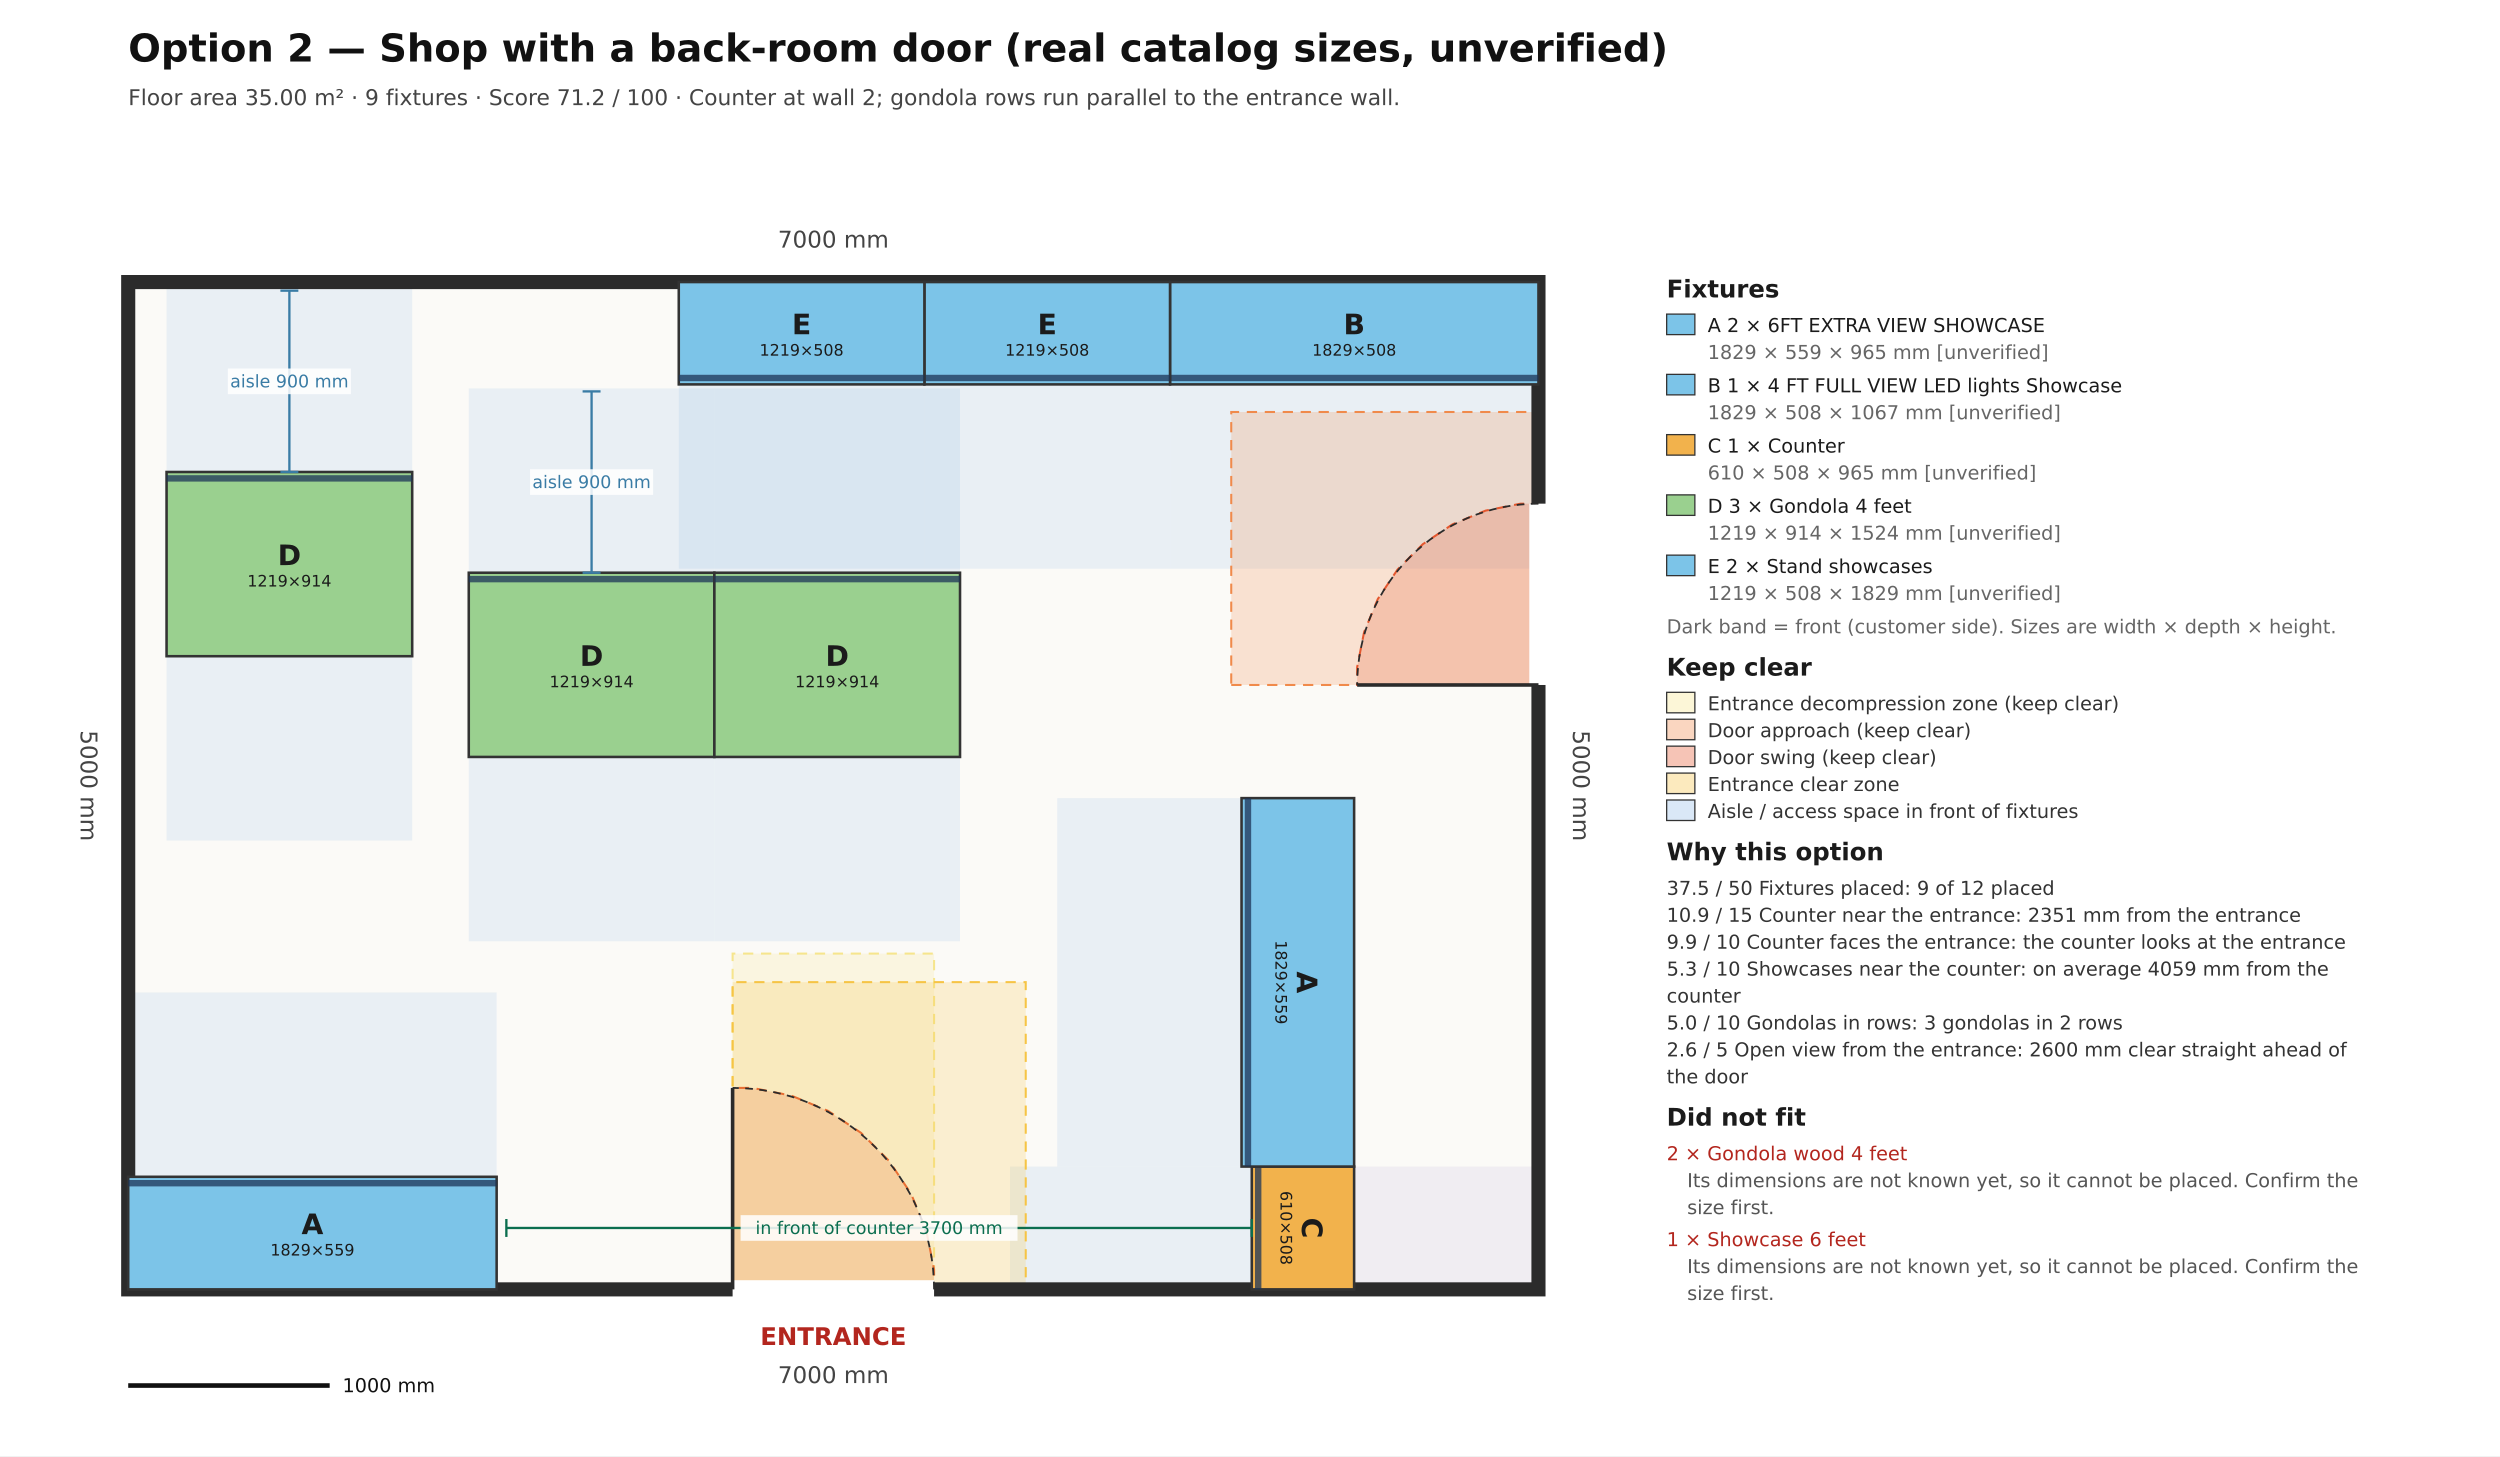
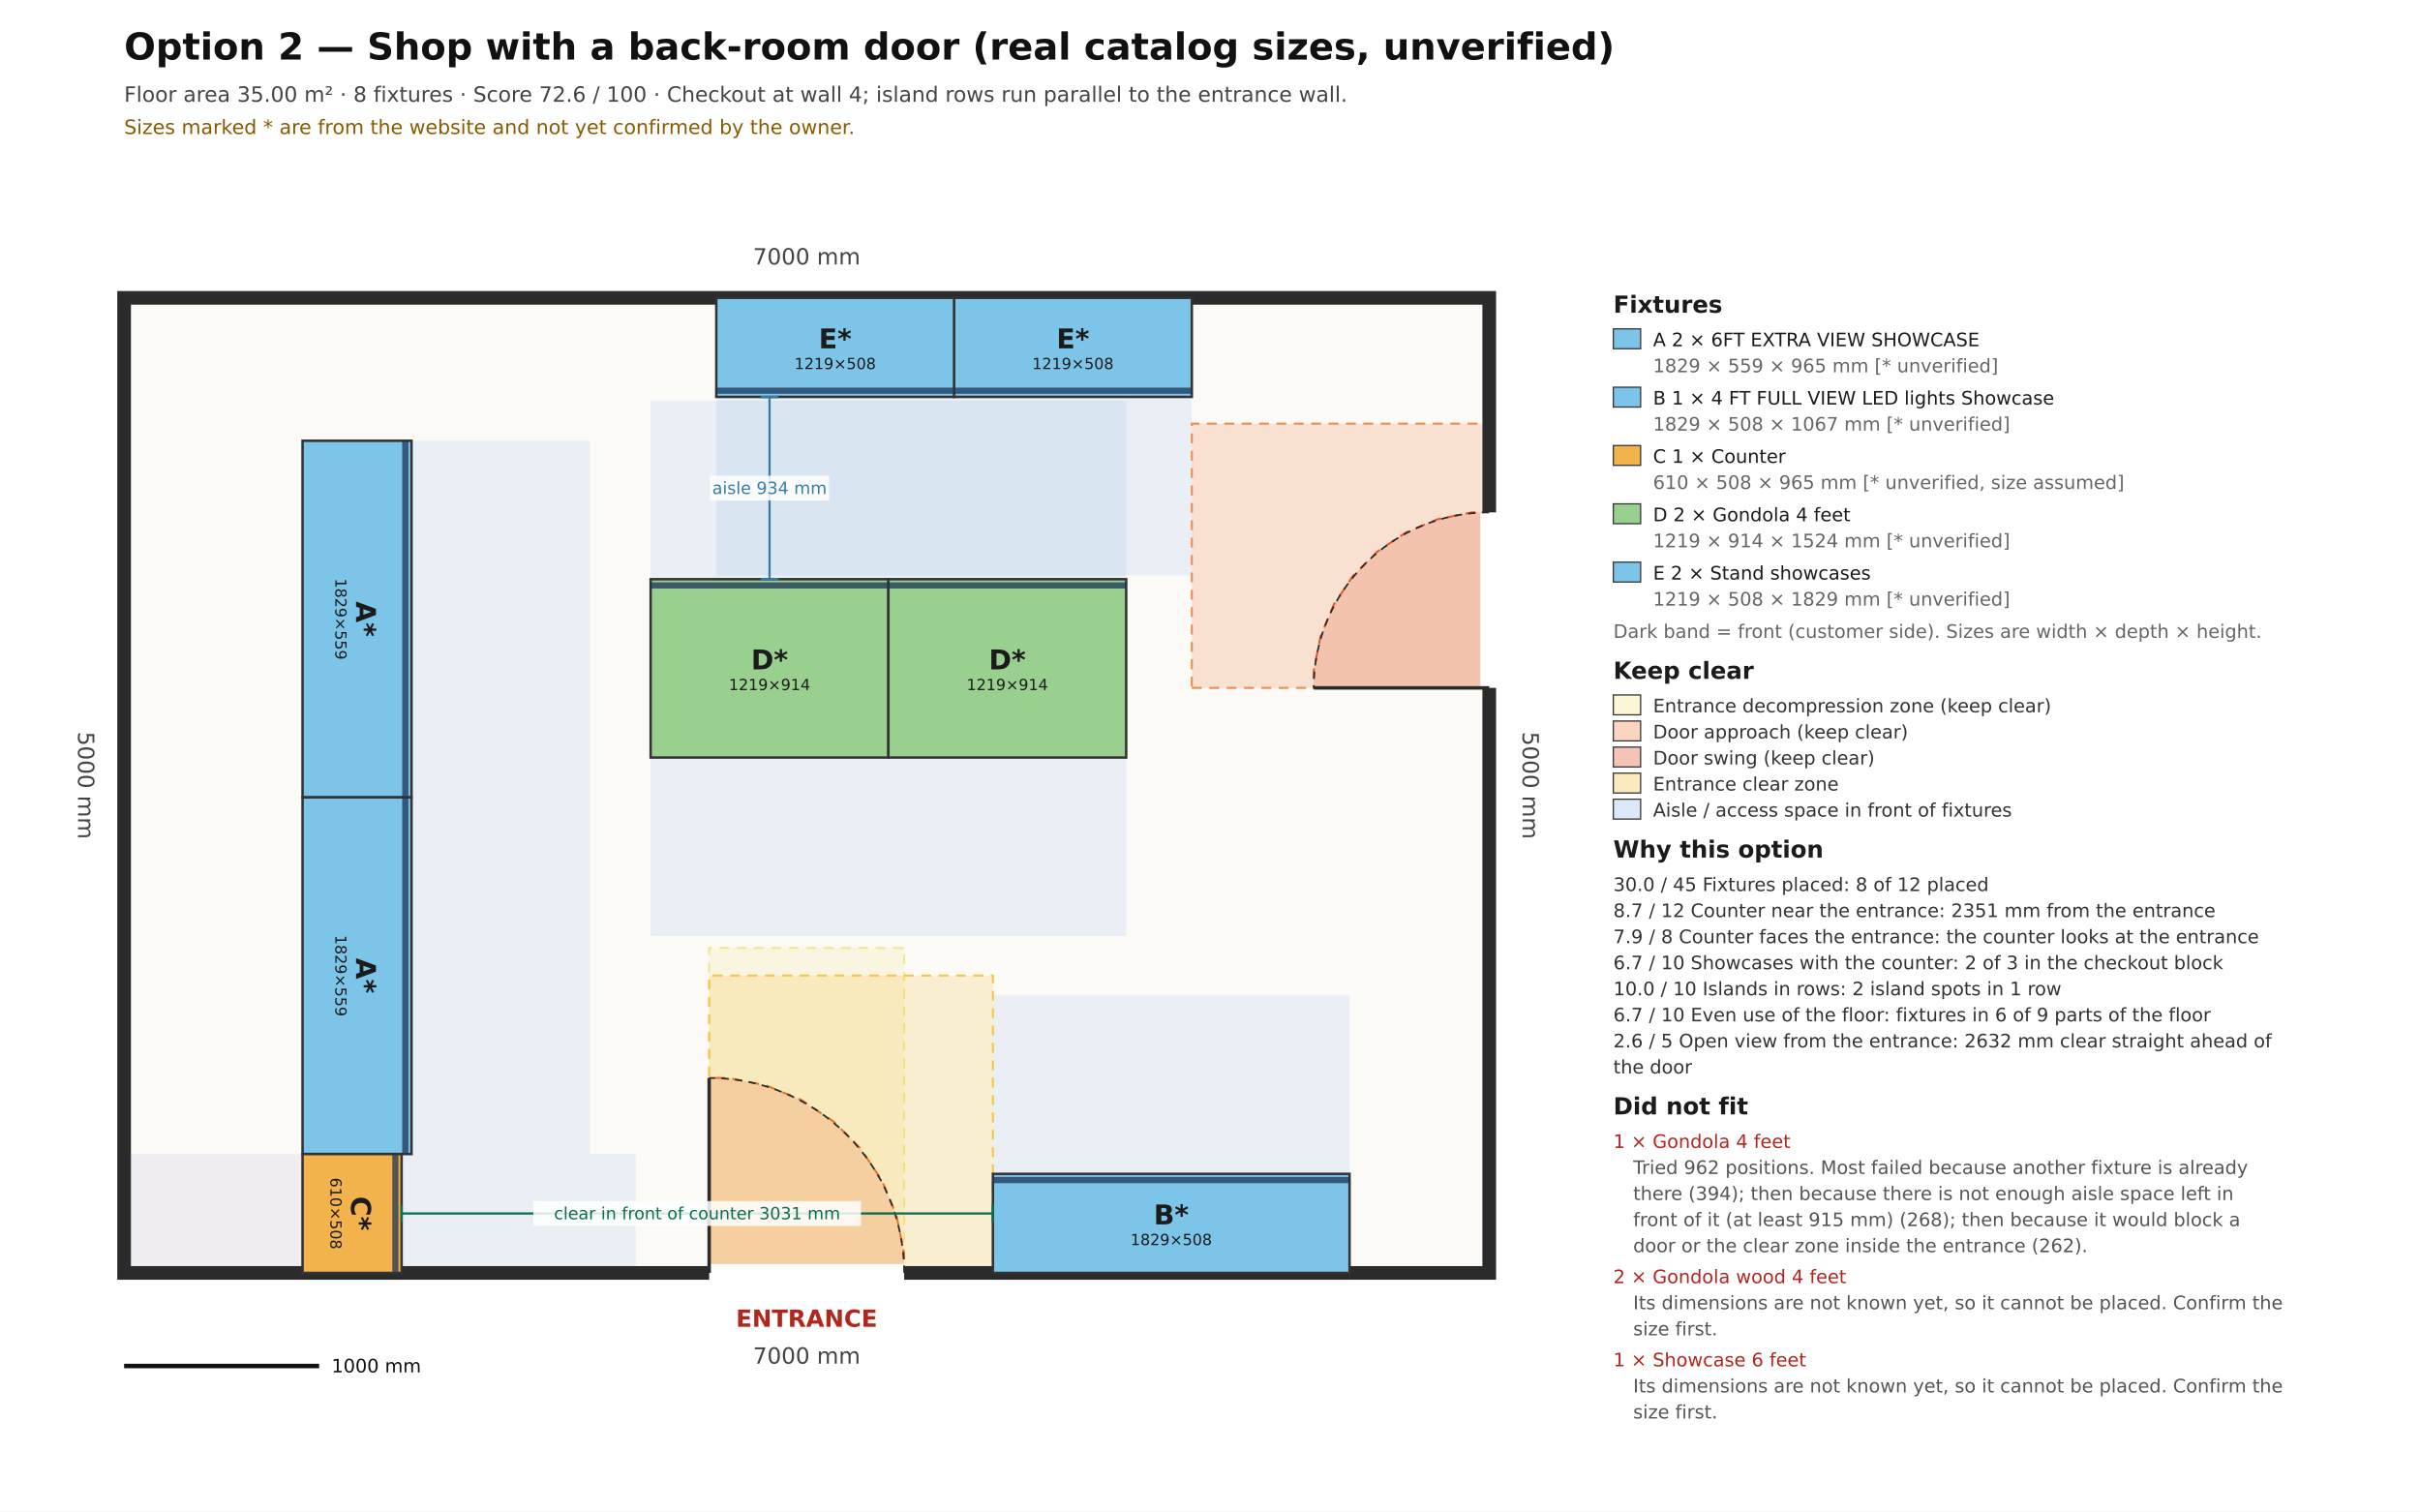
- <svg xmlns="http://www.w3.org/2000/svg" viewBox="0 0 12409.1 7227.3" width="12409.1mm" height="7227.3mm" font-family="DejaVu Sans, Arial, sans-serif">
-   <rect x="0" y="0" width="12409.1" height="7227.3" fill="#ffffff" />
+ <svg xmlns="http://www.w3.org/2000/svg" viewBox="0 0 12409.1 7750.9" width="12409.1mm" height="7750.9mm" font-family="DejaVu Sans, Arial, sans-serif">
+   <rect x="0" y="0" width="12409.1" height="7750.9" fill="#ffffff" />
  <text x="636.4" y="305.5" font-size="190.9" font-weight="bold" fill="#111111">Option 2 — Shop with a back-room door (real catalog sizes, unverified)</text>
-   <text x="636.4" y="521.8" font-size="108.2" fill="#444444">Floor area 35.00 m²  ·  9 fixtures  ·  Score 71.2 / 100  ·  Counter at wall 2; gondola rows run parallel to the entrance wall.</text>
-   <polygon data-role="room-outline" data-plan-points="0.000,0.000 7000.000,0.000 7000.000,5000.000 0.000,5000.000" points="636.364,6400.000 7636.364,6400.000 7636.364,1400.000 636.364,1400.000" fill="#fbfaf7" stroke="none" />
-   <polygon data-access-zone="f01" points="6213.4,6400.0 6213.4,5790.4 5013.4,5790.4 5013.4,6400.0" fill="#4a90d9" fill-opacity="0.10" stroke="none" />
-   <polygon data-access-zone="f01" points="7636.4,6400.0 7636.4,5790.4 6721.4,5790.4 6721.4,6400.0" fill="#8e7cc3" fill-opacity="0.10" stroke="none" />
-   <polygon data-access-zone="f02" points="6162.6,5790.4 6162.6,3961.6 5247.6,3961.6 5247.6,5790.4" fill="#4a90d9" fill-opacity="0.10" stroke="none" />
-   <polygon data-access-zone="f03" points="636.4,5841.2 2465.2,5841.2 2465.2,4926.2 636.4,4926.2" fill="#4a90d9" fill-opacity="0.10" stroke="none" />
-   <polygon data-access-zone="f04" points="7636.4,1908.0 5807.6,1908.0 5807.6,2823.0 7636.4,2823.0" fill="#4a90d9" fill-opacity="0.10" stroke="none" />
-   <polygon data-access-zone="f05" points="5807.6,1908.0 4588.4,1908.0 4588.4,2823.0 5807.6,2823.0" fill="#4a90d9" fill-opacity="0.10" stroke="none" />
-   <polygon data-access-zone="f06" points="4588.4,1908.0 3369.2,1908.0 3369.2,2823.0 4588.4,2823.0" fill="#4a90d9" fill-opacity="0.10" stroke="none" />
-   <polygon data-access-zone="f07" points="826.8,2342.8 2046.0,2342.8 2046.0,1427.8 826.8,1427.8" fill="#4a90d9" fill-opacity="0.10" stroke="none" />
-   <polygon data-access-zone="f07" points="826.8,4172.2 2046.0,4172.2 2046.0,3257.2 826.8,3257.2" fill="#4a90d9" fill-opacity="0.10" stroke="none" />
-   <polygon data-access-zone="f08" points="2326.8,2842.8 3546.0,2842.8 3546.0,1927.8 2326.8,1927.8" fill="#4a90d9" fill-opacity="0.10" stroke="none" />
-   <polygon data-access-zone="f08" points="2326.8,4672.2 3546.0,4672.2 3546.0,3757.2 2326.8,3757.2" fill="#4a90d9" fill-opacity="0.10" stroke="none" />
-   <polygon data-access-zone="f09" points="3546.0,2842.8 4765.2,2842.8 4765.2,1927.8 3546.0,1927.8" fill="#4a90d9" fill-opacity="0.10" stroke="none" />
-   <polygon data-access-zone="f09" points="3546.0,4672.2 4765.2,4672.2 4765.2,3757.2 3546.0,3757.2" fill="#4a90d9" fill-opacity="0.10" stroke="none" />
-   <polygon data-zone-id="back-room-door:door-approach" points="6111.4,3400.0 7636.4,3400.0 7636.4,2045.0 6111.4,2045.0" fill="#f08a4b" fill-opacity="0.22" stroke="#f08a4b" stroke-width="10.2" stroke-dasharray="50.9 38.2" />
-   <polygon data-zone-id="back-room-door:door-swing" points="6736.4,3400.0 7636.4,3400.0 7636.4,2500.0 7547.7,2500.0 7373.8,2534.6 7210.1,2602.4 7062.6,2700.9 6937.3,2826.3 6838.8,2973.7 6770.9,3137.5 6736.4,3311.4" fill="#e4572e" fill-opacity="0.22" stroke="#e4572e" stroke-width="10.2" stroke-dasharray="50.9 38.2" />
-   <polygon data-zone-id="entrance:decompression" points="3636.4,6400.0 4636.4,6400.0 4636.4,4733.3 3636.4,4733.3" fill="#f6e58d" fill-opacity="0.22" stroke="#f6e58d" stroke-width="10.2" stroke-dasharray="50.9 38.2" />
-   <polygon data-zone-id="entrance:door-swing" points="3636.4,6400.0 4636.4,6400.0 4636.4,6301.5 4597.9,6108.3 4522.6,5926.3 4413.1,5762.5 4273.8,5623.2 4110.0,5513.8 3928.1,5438.4 3734.9,5400.0 3636.4,5400.0" fill="#e4572e" fill-opacity="0.22" stroke="#e4572e" stroke-width="10.2" stroke-dasharray="50.9 38.2" />
-   <polygon data-zone-id="entrance:entrance-clear" points="3636.4,6400.0 5091.4,6400.0 5091.4,4875.0 3636.4,4875.0" fill="#f6c445" fill-opacity="0.22" stroke="#f6c445" stroke-width="10.2" stroke-dasharray="50.9 38.2" />
-   <polygon points="636.4,6400.0 7636.4,6400.0 7636.4,1400.0 636.4,1400.0" fill="none" stroke="#2b2b2b" stroke-width="70.0" stroke-linejoin="miter" />
-   <line data-door-id="back-room-door" x1="7636.4" y1="3400.0" x2="7636.4" y2="2500.0" stroke="#ffffff" stroke-width="91.0" />
-   <line x1="7636.4" y1="3400.0" x2="6736.4" y2="3400.0" stroke="#2b2b2b" stroke-width="17.8" />
-   <path d="M 7636.4 2500.0 A 900.0 900.0 0 0 0 6736.4 3400.0" fill="none" stroke="#2b2b2b" stroke-width="8.9" stroke-dasharray="38.2 31.8" />
-   <line data-door-id="entrance" x1="3636.4" y1="6400.0" x2="4636.4" y2="6400.0" stroke="#ffffff" stroke-width="91.0" />
-   <line x1="3636.4" y1="6400.0" x2="3636.4" y2="5400.0" stroke="#2b2b2b" stroke-width="17.8" />
-   <path d="M 4636.4 6400.0 A 1000.0 1000.0 0 0 0 3636.4 5400.0" fill="none" stroke="#2b2b2b" stroke-width="8.9" stroke-dasharray="38.2 31.8" />
-   <text x="4136.4" y="6641.8" font-size="120.9" font-weight="bold" fill="#b3261e" text-anchor="middle" dominant-baseline="middle">ENTRANCE</text>
-   <text data-wall-index="0" data-length-um="7000000" x="4136.4" y="6832.7" font-size="114.5" fill="#444444" text-anchor="middle" dominant-baseline="middle" transform="rotate(0.0 4136.4 6832.7)">7000 mm</text>
-   <text data-wall-index="1" data-length-um="5000000" x="7840.0" y="3900.0" font-size="114.5" fill="#444444" text-anchor="middle" dominant-baseline="middle" transform="rotate(90.0 7840.0 3900.0)">5000 mm</text>
-   <text data-wall-index="2" data-length-um="7000000" x="4136.4" y="1196.4" font-size="114.5" fill="#444444" text-anchor="middle" dominant-baseline="middle" transform="rotate(0.0 4136.4 1196.4)">7000 mm</text>
-   <text data-wall-index="3" data-length-um="5000000" x="432.7" y="3900.0" font-size="114.5" fill="#444444" text-anchor="middle" dominant-baseline="middle" transform="rotate(90.0 432.7 3900.0)">5000 mm</text>
-   <polygon data-placement-id="f01" data-product-id="nhf-c" data-width-um="609600" data-depth-um="508000" data-plan-points="6085.000,0.000 6085.000,609.600 5577.000,609.600 5577.000,0.000" points="6721.364,6400.000 6721.364,5790.400 6213.364,5790.400 6213.364,6400.000" fill="#f2b24c" stroke="#333333" stroke-width="12.7" />
-   <line x1="6245.2" y1="6400.0" x2="6245.2" y2="5790.4" stroke="#1d3557" stroke-width="31.8" stroke-opacity="0.75" />
-   <text x="6467.4" y="6051.8" font-size="140.0" font-weight="bold" fill="#1b1b1b" text-anchor="middle" dominant-baseline="central" transform="rotate(90.0 6467.4 6095.2)">C</text>
-   <text x="6467.4" y="6179.2" font-size="78.9" fill="#1b1b1b" text-anchor="middle" dominant-baseline="central" transform="rotate(90.0 6467.4 6095.2)">610×508</text>
-   <polygon data-placement-id="f02" data-product-id="nhf-6ft-extra-view-showcase" data-width-um="1828800" data-depth-um="558800" data-plan-points="6085.000,609.600 6085.000,2438.400 5526.200,2438.400 5526.200,609.600" points="6721.364,5790.400 6721.364,3961.600 6162.564,3961.600 6162.564,5790.400" fill="#7cc4e8" stroke="#333333" stroke-width="12.7" />
-   <line x1="6194.4" y1="5790.4" x2="6194.4" y2="3961.6" stroke="#1d3557" stroke-width="31.8" stroke-opacity="0.75" />
-   <text x="6442.0" y="4832.6" font-size="140.0" font-weight="bold" fill="#1b1b1b" text-anchor="middle" dominant-baseline="central" transform="rotate(90.0 6442.0 4876.0)">A</text>
-   <text x="6442.0" y="4960.0" font-size="78.9" fill="#1b1b1b" text-anchor="middle" dominant-baseline="central" transform="rotate(90.0 6442.0 4876.0)">1829×559</text>
-   <polygon data-placement-id="f03" data-product-id="nhf-6ft-extra-view-showcase" data-width-um="1828800" data-depth-um="558800" data-plan-points="0.000,0.000 1828.800,0.000 1828.800,558.800 0.000,558.800" points="636.364,6400.000 2465.164,6400.000 2465.164,5841.200 636.364,5841.200" fill="#7cc4e8" stroke="#333333" stroke-width="12.7" />
-   <line x1="636.4" y1="5873.0" x2="2465.2" y2="5873.0" stroke="#1d3557" stroke-width="31.8" stroke-opacity="0.75" />
-   <text x="1550.8" y="6077.2" font-size="140.0" font-weight="bold" fill="#1b1b1b" text-anchor="middle" dominant-baseline="central" transform="rotate(0.0 1550.8 6120.6)">A</text>
-   <text x="1550.8" y="6204.6" font-size="78.9" fill="#1b1b1b" text-anchor="middle" dominant-baseline="central" transform="rotate(0.0 1550.8 6120.6)">1829×559</text>
-   <polygon data-placement-id="f04" data-product-id="nhf-6ft-full-view-led-lights-showcase" data-width-um="1828800" data-depth-um="508000" data-plan-points="7000.000,5000.000 5171.200,5000.000 5171.200,4492.000 7000.000,4492.000" points="7636.364,1400.000 5807.564,1400.000 5807.564,1908.000 7636.364,1908.000" fill="#7cc4e8" stroke="#333333" stroke-width="12.7" />
-   <line x1="7636.4" y1="1876.2" x2="5807.6" y2="1876.2" stroke="#1d3557" stroke-width="31.8" stroke-opacity="0.75" />
-   <text x="6722.0" y="1610.6" font-size="140.0" font-weight="bold" fill="#1b1b1b" text-anchor="middle" dominant-baseline="central" transform="rotate(0.0 6722.0 1654.0)">B</text>
-   <text x="6722.0" y="1738.0" font-size="78.9" fill="#1b1b1b" text-anchor="middle" dominant-baseline="central" transform="rotate(0.0 6722.0 1654.0)">1829×508</text>
-   <polygon data-placement-id="f05" data-product-id="nhf-s-1" data-width-um="1219200" data-depth-um="508000" data-plan-points="5171.200,5000.000 3952.000,5000.000 3952.000,4492.000 5171.200,4492.000" points="5807.564,1400.000 4588.364,1400.000 4588.364,1908.000 5807.564,1908.000" fill="#7cc4e8" stroke="#333333" stroke-width="12.7" />
-   <line x1="5807.6" y1="1876.2" x2="4588.4" y2="1876.2" stroke="#1d3557" stroke-width="31.8" stroke-opacity="0.75" />
-   <text x="5198.0" y="1610.6" font-size="140.0" font-weight="bold" fill="#1b1b1b" text-anchor="middle" dominant-baseline="central" transform="rotate(0.0 5198.0 1654.0)">E</text>
-   <text x="5198.0" y="1738.0" font-size="78.9" fill="#1b1b1b" text-anchor="middle" dominant-baseline="central" transform="rotate(0.0 5198.0 1654.0)">1219×508</text>
-   <polygon data-placement-id="f06" data-product-id="nhf-s-1" data-width-um="1219200" data-depth-um="508000" data-plan-points="3952.000,5000.000 2732.800,5000.000 2732.800,4492.000 3952.000,4492.000" points="4588.364,1400.000 3369.164,1400.000 3369.164,1908.000 4588.364,1908.000" fill="#7cc4e8" stroke="#333333" stroke-width="12.7" />
-   <line x1="4588.4" y1="1876.2" x2="3369.2" y2="1876.2" stroke="#1d3557" stroke-width="31.8" stroke-opacity="0.75" />
-   <text x="3978.8" y="1610.6" font-size="140.0" font-weight="bold" fill="#1b1b1b" text-anchor="middle" dominant-baseline="central" transform="rotate(0.0 3978.8 1654.0)">E</text>
-   <text x="3978.8" y="1738.0" font-size="78.9" fill="#1b1b1b" text-anchor="middle" dominant-baseline="central" transform="rotate(0.0 3978.8 1654.0)">1219×508</text>
-   <polygon data-placement-id="f07" data-product-id="nhf-g" data-width-um="1219200" data-depth-um="914400" data-plan-points="190.400,3142.800 1409.600,3142.800 1409.600,4057.200 190.400,4057.200" points="826.764,3257.200 2045.964,3257.200 2045.964,2342.800 826.764,2342.800" fill="#9ad08f" stroke="#333333" stroke-width="12.7" />
-   <line x1="826.8" y1="2374.6" x2="2046.0" y2="2374.6" stroke="#1d3557" stroke-width="31.8" stroke-opacity="0.75" />
-   <text x="1436.4" y="2756.6" font-size="140.0" font-weight="bold" fill="#1b1b1b" text-anchor="middle" dominant-baseline="central" transform="rotate(0.0 1436.4 2800.0)">D</text>
-   <text x="1436.4" y="2884.0" font-size="78.9" fill="#1b1b1b" text-anchor="middle" dominant-baseline="central" transform="rotate(0.0 1436.4 2800.0)">1219×914</text>
-   <polygon data-placement-id="f08" data-product-id="nhf-g" data-width-um="1219200" data-depth-um="914400" data-plan-points="1690.400,2642.800 2909.600,2642.800 2909.600,3557.200 1690.400,3557.200" points="2326.764,3757.200 3545.964,3757.200 3545.964,2842.800 2326.764,2842.800" fill="#9ad08f" stroke="#333333" stroke-width="12.7" />
-   <line x1="2326.8" y1="2874.6" x2="3546.0" y2="2874.6" stroke="#1d3557" stroke-width="31.8" stroke-opacity="0.75" />
-   <text x="2936.4" y="3256.6" font-size="140.0" font-weight="bold" fill="#1b1b1b" text-anchor="middle" dominant-baseline="central" transform="rotate(0.0 2936.4 3300.0)">D</text>
-   <text x="2936.4" y="3384.0" font-size="78.9" fill="#1b1b1b" text-anchor="middle" dominant-baseline="central" transform="rotate(0.0 2936.4 3300.0)">1219×914</text>
-   <polygon data-placement-id="f09" data-product-id="nhf-g" data-width-um="1219200" data-depth-um="914400" data-plan-points="2909.600,2642.800 4128.800,2642.800 4128.800,3557.200 2909.600,3557.200" points="3545.964,3757.200 4765.164,3757.200 4765.164,2842.800 3545.964,2842.800" fill="#9ad08f" stroke="#333333" stroke-width="12.7" />
-   <line x1="3546.0" y1="2874.6" x2="4765.2" y2="2874.6" stroke="#1d3557" stroke-width="31.8" stroke-opacity="0.75" />
-   <text x="4155.6" y="3256.6" font-size="140.0" font-weight="bold" fill="#1b1b1b" text-anchor="middle" dominant-baseline="central" transform="rotate(0.0 4155.6 3300.0)">D</text>
-   <text x="4155.6" y="3384.0" font-size="78.9" fill="#1b1b1b" text-anchor="middle" dominant-baseline="central" transform="rotate(0.0 4155.6 3300.0)">1219×914</text>
-   <line data-aisle="main" data-width-um="3700000" x1="6213.4" y1="6095.2" x2="2513.4" y2="6095.2" stroke="#0b6e4f" stroke-width="11.5" />
-   <line x1="6213.4" y1="6139.7" x2="6213.4" y2="6050.7" stroke="#0b6e4f" stroke-width="11.5" />
-   <line x1="2513.4" y1="6139.7" x2="2513.4" y2="6050.7" stroke="#0b6e4f" stroke-width="11.5" />
-   <rect x="3676.1" y="6031.6" width="1374.5" height="127.3" fill="#ffffff" fill-opacity="0.85" />
-   <text x="4363.4" y="6095.2" font-size="86.5" fill="#0b6e4f" text-anchor="middle" dominant-baseline="central">in front of counter 3700 mm</text>
-   <line data-aisle="secondary" data-width-um="900000" x1="1436.4" y1="2342.8" x2="1436.4" y2="1442.8" stroke="#3a7ca5" stroke-width="11.5" />
-   <line x1="1391.8" y1="2342.8" x2="1480.9" y2="2342.8" stroke="#3a7ca5" stroke-width="11.5" />
-   <line x1="1391.8" y1="1442.8" x2="1480.9" y2="1442.8" stroke="#3a7ca5" stroke-width="11.5" />
-   <rect x="1130.9" y="1829.2" width="610.9" height="127.3" fill="#ffffff" fill-opacity="0.85" />
-   <text x="1436.4" y="1892.8" font-size="86.5" fill="#3a7ca5" text-anchor="middle" dominant-baseline="central">aisle 900 mm</text>
-   <line data-aisle="secondary" data-width-um="900000" x1="2936.4" y1="2842.8" x2="2936.4" y2="1942.8" stroke="#3a7ca5" stroke-width="11.5" />
-   <line x1="2891.8" y1="2842.8" x2="2980.9" y2="2842.8" stroke="#3a7ca5" stroke-width="11.5" />
-   <line x1="2891.8" y1="1942.8" x2="2980.9" y2="1942.8" stroke="#3a7ca5" stroke-width="11.5" />
-   <rect x="2630.9" y="2329.2" width="610.9" height="127.3" fill="#ffffff" fill-opacity="0.85" />
-   <text x="2936.4" y="2392.8" font-size="86.5" fill="#3a7ca5" text-anchor="middle" dominant-baseline="central">aisle 900 mm</text>
-   <line x1="636.4" y1="6877.3" x2="1636.4" y2="6877.3" stroke="#111111" stroke-width="22.9" />
-   <text x="1700.0" y="6877.3" font-size="95.5" fill="#111111" dominant-baseline="central">1000 mm</text>
-   <text x="8272.7" y="1476.4" font-size="120.9" font-weight="bold" fill="#1b1b1b">Fixtures</text>
-   <rect x="8272.7" y="1559.1" width="140.0" height="101.8" fill="#7cc4e8" fill-opacity="1" stroke="#333333" stroke-width="6.4" />
-   <text x="8476.4" y="1648.2" font-size="95.5" fill="#1b1b1b">A 2 × 6FT EXTRA VIEW SHOWCASE</text>
-   <text x="8476.4" y="1781.8" font-size="95.5" fill="#666666">1829 × 559 × 965 mm [unverified]</text>
-   <rect x="8272.7" y="1858.2" width="140.0" height="101.8" fill="#7cc4e8" fill-opacity="1" stroke="#333333" stroke-width="6.4" />
-   <text x="8476.4" y="1947.3" font-size="95.5" fill="#1b1b1b">B 1 × 4 FT FULL VIEW LED lights Showcase</text>
-   <text x="8476.4" y="2080.9" font-size="95.5" fill="#666666">1829 × 508 × 1067 mm [unverified]</text>
-   <rect x="8272.7" y="2157.3" width="140.0" height="101.8" fill="#f2b24c" fill-opacity="1" stroke="#333333" stroke-width="6.4" />
-   <text x="8476.4" y="2246.4" font-size="95.5" fill="#1b1b1b">C 1 × Counter</text>
-   <text x="8476.4" y="2380.0" font-size="95.5" fill="#666666">610 × 508 × 965 mm [unverified]</text>
-   <rect x="8272.7" y="2456.4" width="140.0" height="101.8" fill="#9ad08f" fill-opacity="1" stroke="#333333" stroke-width="6.4" />
-   <text x="8476.4" y="2545.5" font-size="95.5" fill="#1b1b1b">D 3 × Gondola 4 feet</text>
-   <text x="8476.4" y="2679.1" font-size="95.5" fill="#666666">1219 × 914 × 1524 mm [unverified]</text>
-   <rect x="8272.7" y="2755.5" width="140.0" height="101.8" fill="#7cc4e8" fill-opacity="1" stroke="#333333" stroke-width="6.4" />
-   <text x="8476.4" y="2844.5" font-size="95.5" fill="#1b1b1b">E 2 × Stand showcases</text>
-   <text x="8476.4" y="2978.2" font-size="95.5" fill="#666666">1219 × 508 × 1829 mm [unverified]</text>
-   <text x="8272.7" y="3143.6" font-size="95.5" fill="#666666">Dark band = front (customer side). Sizes are width × depth × height.</text>
-   <text x="8272.7" y="3353.6" font-size="120.9" font-weight="bold" fill="#1b1b1b">Keep clear</text>
-   <rect x="8272.7" y="3436.4" width="140.0" height="101.8" fill="#f6e58d" fill-opacity="0.35" stroke="#333333" stroke-width="6.4" />
-   <text x="8476.4" y="3525.5" font-size="95.5" fill="#333333">Entrance decompression zone (keep clear)</text>
-   <rect x="8272.7" y="3570.0" width="140.0" height="101.8" fill="#f08a4b" fill-opacity="0.35" stroke="#333333" stroke-width="6.4" />
-   <text x="8476.4" y="3659.1" font-size="95.5" fill="#333333">Door approach (keep clear)</text>
-   <rect x="8272.7" y="3703.6" width="140.0" height="101.8" fill="#e4572e" fill-opacity="0.35" stroke="#333333" stroke-width="6.4" />
-   <text x="8476.4" y="3792.7" font-size="95.5" fill="#333333">Door swing (keep clear)</text>
-   <rect x="8272.7" y="3837.3" width="140.0" height="101.8" fill="#f6c445" fill-opacity="0.35" stroke="#333333" stroke-width="6.4" />
-   <text x="8476.4" y="3926.4" font-size="95.5" fill="#333333">Entrance clear zone</text>
-   <rect x="8272.7" y="3970.9" width="140.0" height="101.8" fill="#4a90d9" fill-opacity="0.2" stroke="#333333" stroke-width="6.4" />
-   <text x="8476.4" y="4060.0" font-size="95.5" fill="#333333">Aisle / access space in front of fixtures</text>
-   <text x="8272.7" y="4270.0" font-size="120.9" font-weight="bold" fill="#1b1b1b">Why this option</text>
-   <text x="8272.7" y="4441.8" font-size="95.5" fill="#333333">37.5 / 50 Fixtures placed: 9 of 12 placed</text>
-   <text x="8272.7" y="4575.5" font-size="95.5" fill="#333333">10.9 / 15 Counter near the entrance: 2351 mm from the entrance</text>
-   <text x="8272.7" y="4709.1" font-size="95.5" fill="#333333">9.9 / 10 Counter faces the entrance: the counter looks at the entrance</text>
-   <text x="8272.7" y="4842.7" font-size="95.5" fill="#333333">5.3 / 10 Showcases near the counter: on average 4059 mm from the</text>
-   <text x="8272.7" y="4976.4" font-size="95.5" fill="#333333">counter</text>
-   <text x="8272.7" y="5110.0" font-size="95.5" fill="#333333">5.0 / 10 Gondolas in rows: 3 gondolas in 2 rows</text>
-   <text x="8272.7" y="5243.6" font-size="95.5" fill="#333333">2.6 / 5 Open view from the entrance: 2600 mm clear straight ahead of</text>
-   <text x="8272.7" y="5377.3" font-size="95.5" fill="#333333">the door</text>
-   <text x="8272.7" y="5587.3" font-size="120.9" font-weight="bold" fill="#1b1b1b">Did not fit</text>
-   <text x="8272.7" y="5759.1" font-size="95.5" fill="#b3261e">2 × Gondola wood 4 feet</text>
-   <text x="8374.5" y="5892.7" font-size="95.5" fill="#555555">Its dimensions are not known yet, so it cannot be placed. Confirm the</text>
-   <text x="8374.5" y="6026.4" font-size="95.5" fill="#555555">size first.</text>
-   <text x="8272.7" y="6185.5" font-size="95.5" fill="#b3261e">1 × Showcase 6 feet</text>
-   <text x="8374.5" y="6319.1" font-size="95.5" fill="#555555">Its dimensions are not known yet, so it cannot be placed. Confirm the</text>
-   <text x="8374.5" y="6452.7" font-size="95.5" fill="#555555">size first.</text>
+   <text x="636.4" y="521.8" font-size="108.2" fill="#444444">Floor area 35.00 m²  ·  8 fixtures  ·  Score 72.6 / 100  ·  Checkout at wall 4; island rows run parallel to the entrance wall.</text>
+   <text x="636.4" y="687.3" font-size="101.8" fill="#8a5a00">Sizes marked * are from the website and not yet confirmed by the owner.</text>
+   <polygon data-role="room-outline" data-plan-points="0.000,0.000 7000.000,0.000 7000.000,5000.000 0.000,5000.000" points="636.364,6527.273 7636.364,6527.273 7636.364,1527.273 636.364,1527.273" fill="#fbfaf7" stroke="none" />
+   <polygon data-access-zone="f01" points="2110.2,2260.1 2110.2,4088.9 3025.2,4088.9 3025.2,2260.1" fill="#4a90d9" fill-opacity="0.10" stroke="none" />
+   <polygon data-access-zone="f02" points="2110.2,4088.9 2110.2,5917.7 3025.2,5917.7 3025.2,4088.9" fill="#4a90d9" fill-opacity="0.10" stroke="none" />
+   <polygon data-access-zone="f03" points="2059.4,5917.7 2059.4,6527.3 3259.4,6527.3 3259.4,5917.7" fill="#4a90d9" fill-opacity="0.10" stroke="none" />
+   <polygon data-access-zone="f03" points="636.4,5917.7 636.4,6527.3 1551.4,6527.3 1551.4,5917.7" fill="#8e7cc3" fill-opacity="0.10" stroke="none" />
+   <polygon data-access-zone="f04" points="5091.4,6019.3 6920.2,6019.3 6920.2,5104.3 5091.4,5104.3" fill="#4a90d9" fill-opacity="0.10" stroke="none" />
+   <polygon data-access-zone="f05" points="6111.4,2035.3 4892.2,2035.3 4892.2,2950.3 6111.4,2950.3" fill="#4a90d9" fill-opacity="0.10" stroke="none" />
+   <polygon data-access-zone="f06" points="4892.2,2035.3 3673.0,2035.3 3673.0,2950.3 4892.2,2950.3" fill="#4a90d9" fill-opacity="0.10" stroke="none" />
+   <polygon data-access-zone="f07" points="3336.4,2970.1 4555.6,2970.1 4555.6,2055.1 3336.4,2055.1" fill="#4a90d9" fill-opacity="0.10" stroke="none" />
+   <polygon data-access-zone="f07" points="3336.4,4799.5 4555.6,4799.5 4555.6,3884.5 3336.4,3884.5" fill="#4a90d9" fill-opacity="0.10" stroke="none" />
+   <polygon data-access-zone="f08" points="4555.6,2970.1 5774.8,2970.1 5774.8,2055.1 4555.6,2055.1" fill="#4a90d9" fill-opacity="0.10" stroke="none" />
+   <polygon data-access-zone="f08" points="4555.6,4799.5 5774.8,4799.5 5774.8,3884.5 4555.6,3884.5" fill="#4a90d9" fill-opacity="0.10" stroke="none" />
+   <polygon data-zone-id="back-room-door:door-approach" points="6111.4,3527.3 7636.4,3527.3 7636.4,2172.3 6111.4,2172.3" fill="#f08a4b" fill-opacity="0.22" stroke="#f08a4b" stroke-width="10.2" stroke-dasharray="50.9 38.2" />
+   <polygon data-zone-id="back-room-door:door-swing" points="6736.4,3527.3 7636.4,3527.3 7636.4,2627.3 7547.7,2627.3 7373.8,2661.9 7210.1,2729.7 7062.6,2828.2 6937.3,2953.6 6838.8,3101.0 6770.9,3264.8 6736.4,3438.6" fill="#e4572e" fill-opacity="0.22" stroke="#e4572e" stroke-width="10.2" stroke-dasharray="50.9 38.2" />
+   <polygon data-zone-id="entrance:decompression" points="3636.4,6527.3 4636.4,6527.3 4636.4,4860.6 3636.4,4860.6" fill="#f6e58d" fill-opacity="0.22" stroke="#f6e58d" stroke-width="10.2" stroke-dasharray="50.9 38.2" />
+   <polygon data-zone-id="entrance:door-swing" points="3636.4,6527.3 4636.4,6527.3 4636.4,6428.8 4597.9,6235.6 4522.6,6053.6 4413.1,5889.8 4273.8,5750.5 4110.0,5641.1 3928.1,5565.7 3734.9,5527.3 3636.4,5527.3" fill="#e4572e" fill-opacity="0.22" stroke="#e4572e" stroke-width="10.2" stroke-dasharray="50.9 38.2" />
+   <polygon data-zone-id="entrance:entrance-clear" points="3636.4,6527.3 5091.4,6527.3 5091.4,5002.3 3636.4,5002.3" fill="#f6c445" fill-opacity="0.22" stroke="#f6c445" stroke-width="10.2" stroke-dasharray="50.9 38.2" />
+   <polygon points="636.4,6527.3 7636.4,6527.3 7636.4,1527.3 636.4,1527.3" fill="none" stroke="#2b2b2b" stroke-width="70.0" stroke-linejoin="miter" />
+   <line data-door-id="back-room-door" x1="7636.4" y1="3527.3" x2="7636.4" y2="2627.3" stroke="#ffffff" stroke-width="91.0" />
+   <line x1="7636.4" y1="3527.3" x2="6736.4" y2="3527.3" stroke="#2b2b2b" stroke-width="17.8" />
+   <path d="M 7636.4 2627.3 A 900.0 900.0 0 0 0 6736.4 3527.3" fill="none" stroke="#2b2b2b" stroke-width="8.9" stroke-dasharray="38.2 31.8" />
+   <line data-door-id="entrance" x1="3636.4" y1="6527.3" x2="4636.4" y2="6527.3" stroke="#ffffff" stroke-width="91.0" />
+   <line x1="3636.4" y1="6527.3" x2="3636.4" y2="5527.3" stroke="#2b2b2b" stroke-width="17.8" />
+   <path d="M 4636.4 6527.3 A 1000.0 1000.0 0 0 0 3636.4 5527.3" fill="none" stroke="#2b2b2b" stroke-width="8.9" stroke-dasharray="38.2 31.8" />
+   <text x="4136.4" y="6769.1" font-size="120.9" font-weight="bold" fill="#b3261e" text-anchor="middle" dominant-baseline="middle">ENTRANCE</text>
+   <text data-wall-index="0" data-length-um="7000000" x="4136.4" y="6960.0" font-size="114.5" fill="#444444" text-anchor="middle" dominant-baseline="middle" transform="rotate(0.0 4136.4 6960.0)">7000 mm</text>
+   <text data-wall-index="1" data-length-um="5000000" x="7840.0" y="4027.3" font-size="114.5" fill="#444444" text-anchor="middle" dominant-baseline="middle" transform="rotate(90.0 7840.0 4027.3)">5000 mm</text>
+   <text data-wall-index="2" data-length-um="7000000" x="4136.4" y="1323.6" font-size="114.5" fill="#444444" text-anchor="middle" dominant-baseline="middle" transform="rotate(0.0 4136.4 1323.6)">7000 mm</text>
+   <text data-wall-index="3" data-length-um="5000000" x="432.7" y="4027.3" font-size="114.5" fill="#444444" text-anchor="middle" dominant-baseline="middle" transform="rotate(90.0 432.7 4027.3)">5000 mm</text>
+   <polygon data-placement-id="f01" data-product-id="nhf-6ft-extra-view-showcase" data-width-um="1828800" data-depth-um="558800" data-plan-points="915.000,4267.200 915.000,2438.400 1473.800,2438.400 1473.800,4267.200" points="1551.364,2260.073 1551.364,4088.873 2110.164,4088.873 2110.164,2260.073" fill="#7cc4e8" stroke="#333333" stroke-width="12.7" />
+   <line x1="2078.3" y1="2260.1" x2="2078.3" y2="4088.9" stroke="#1d3557" stroke-width="31.8" stroke-opacity="0.75" />
+   <text data-label-for="f01" x="1830.8" y="3131.1" font-size="140.0" font-weight="bold" fill="#1b1b1b" text-anchor="middle" dominant-baseline="central" transform="rotate(90.0 1830.8 3174.5)">A*</text>
+   <text x="1830.8" y="3258.5" font-size="78.9" fill="#1b1b1b" text-anchor="middle" dominant-baseline="central" transform="rotate(90.0 1830.8 3174.5)">1829×559</text>
+   <polygon data-placement-id="f02" data-product-id="nhf-6ft-extra-view-showcase" data-width-um="1828800" data-depth-um="558800" data-plan-points="915.000,2438.400 915.000,609.600 1473.800,609.600 1473.800,2438.400" points="1551.364,4088.873 1551.364,5917.673 2110.164,5917.673 2110.164,4088.873" fill="#7cc4e8" stroke="#333333" stroke-width="12.7" />
+   <line x1="2078.3" y1="4088.9" x2="2078.3" y2="5917.7" stroke="#1d3557" stroke-width="31.8" stroke-opacity="0.75" />
+   <text data-label-for="f02" x="1830.8" y="4959.9" font-size="140.0" font-weight="bold" fill="#1b1b1b" text-anchor="middle" dominant-baseline="central" transform="rotate(90.0 1830.8 5003.3)">A*</text>
+   <text x="1830.8" y="5087.3" font-size="78.9" fill="#1b1b1b" text-anchor="middle" dominant-baseline="central" transform="rotate(90.0 1830.8 5003.3)">1829×559</text>
+   <polygon data-placement-id="f03" data-product-id="nhf-c" data-width-um="609600" data-depth-um="508000" data-plan-points="915.000,609.600 915.000,0.000 1423.000,0.000 1423.000,609.600" points="1551.364,5917.673 1551.364,6527.273 2059.364,6527.273 2059.364,5917.673" fill="#f2b24c" stroke="#333333" stroke-width="12.7" />
+   <line x1="2027.5" y1="5917.7" x2="2027.5" y2="6527.3" stroke="#1d3557" stroke-width="31.8" stroke-opacity="0.75" />
+   <text data-label-for="f03" x="1805.4" y="6179.1" font-size="140.0" font-weight="bold" fill="#1b1b1b" text-anchor="middle" dominant-baseline="central" transform="rotate(90.0 1805.4 6222.5)">C*</text>
+   <text x="1805.4" y="6306.5" font-size="78.9" fill="#1b1b1b" text-anchor="middle" dominant-baseline="central" transform="rotate(90.0 1805.4 6222.5)">610×508</text>
+   <polygon data-placement-id="f04" data-product-id="nhf-6ft-full-view-led-lights-showcase" data-width-um="1828800" data-depth-um="508000" data-plan-points="4455.000,0.000 6283.800,0.000 6283.800,508.000 4455.000,508.000" points="5091.364,6527.273 6920.164,6527.273 6920.164,6019.273 5091.364,6019.273" fill="#7cc4e8" stroke="#333333" stroke-width="12.7" />
+   <line x1="5091.4" y1="6051.1" x2="6920.2" y2="6051.1" stroke="#1d3557" stroke-width="31.8" stroke-opacity="0.75" />
+   <text data-label-for="f04" x="6005.8" y="6229.9" font-size="140.0" font-weight="bold" fill="#1b1b1b" text-anchor="middle" dominant-baseline="central" transform="rotate(0.0 6005.8 6273.3)">B*</text>
+   <text x="6005.8" y="6357.3" font-size="78.9" fill="#1b1b1b" text-anchor="middle" dominant-baseline="central" transform="rotate(0.0 6005.8 6273.3)">1829×508</text>
+   <polygon data-placement-id="f05" data-product-id="nhf-s-1" data-width-um="1219200" data-depth-um="508000" data-plan-points="5475.000,5000.000 4255.800,5000.000 4255.800,4492.000 5475.000,4492.000" points="6111.364,1527.273 4892.164,1527.273 4892.164,2035.273 6111.364,2035.273" fill="#7cc4e8" stroke="#333333" stroke-width="12.7" />
+   <line x1="6111.4" y1="2003.5" x2="4892.2" y2="2003.5" stroke="#1d3557" stroke-width="31.8" stroke-opacity="0.75" />
+   <text data-label-for="f05" x="5501.8" y="1737.9" font-size="140.0" font-weight="bold" fill="#1b1b1b" text-anchor="middle" dominant-baseline="central" transform="rotate(0.0 5501.8 1781.3)">E*</text>
+   <text x="5501.8" y="1865.3" font-size="78.9" fill="#1b1b1b" text-anchor="middle" dominant-baseline="central" transform="rotate(0.0 5501.8 1781.3)">1219×508</text>
+   <polygon data-placement-id="f06" data-product-id="nhf-s-1" data-width-um="1219200" data-depth-um="508000" data-plan-points="4255.800,5000.000 3036.600,5000.000 3036.600,4492.000 4255.800,4492.000" points="4892.164,1527.273 3672.964,1527.273 3672.964,2035.273 4892.164,2035.273" fill="#7cc4e8" stroke="#333333" stroke-width="12.7" />
+   <line x1="4892.2" y1="2003.5" x2="3673.0" y2="2003.5" stroke="#1d3557" stroke-width="31.8" stroke-opacity="0.75" />
+   <text data-label-for="f06" x="4282.6" y="1737.9" font-size="140.0" font-weight="bold" fill="#1b1b1b" text-anchor="middle" dominant-baseline="central" transform="rotate(0.0 4282.6 1781.3)">E*</text>
+   <text x="4282.6" y="1865.3" font-size="78.9" fill="#1b1b1b" text-anchor="middle" dominant-baseline="central" transform="rotate(0.0 4282.6 1781.3)">1219×508</text>
+   <polygon data-placement-id="f07" data-product-id="nhf-g" data-width-um="1219200" data-depth-um="914400" data-plan-points="2700.000,2642.800 3919.200,2642.800 3919.200,3557.200 2700.000,3557.200" points="3336.364,3884.473 4555.564,3884.473 4555.564,2970.073 3336.364,2970.073" fill="#9ad08f" stroke="#333333" stroke-width="12.7" />
+   <line x1="3336.4" y1="3001.9" x2="4555.6" y2="3001.9" stroke="#1d3557" stroke-width="31.8" stroke-opacity="0.75" />
+   <text data-label-for="f07" x="3946.0" y="3383.9" font-size="140.0" font-weight="bold" fill="#1b1b1b" text-anchor="middle" dominant-baseline="central" transform="rotate(0.0 3946.0 3427.3)">D*</text>
+   <text x="3946.0" y="3511.3" font-size="78.9" fill="#1b1b1b" text-anchor="middle" dominant-baseline="central" transform="rotate(0.0 3946.0 3427.3)">1219×914</text>
+   <polygon data-placement-id="f08" data-product-id="nhf-g" data-width-um="1219200" data-depth-um="914400" data-plan-points="3919.200,2642.800 5138.400,2642.800 5138.400,3557.200 3919.200,3557.200" points="4555.564,3884.473 5774.764,3884.473 5774.764,2970.073 4555.564,2970.073" fill="#9ad08f" stroke="#333333" stroke-width="12.7" />
+   <line x1="4555.6" y1="3001.9" x2="5774.8" y2="3001.9" stroke="#1d3557" stroke-width="31.8" stroke-opacity="0.75" />
+   <text data-label-for="f08" x="5165.2" y="3383.9" font-size="140.0" font-weight="bold" fill="#1b1b1b" text-anchor="middle" dominant-baseline="central" transform="rotate(0.0 5165.2 3427.3)">D*</text>
+   <text x="5165.2" y="3511.3" font-size="78.9" fill="#1b1b1b" text-anchor="middle" dominant-baseline="central" transform="rotate(0.0 5165.2 3427.3)">1219×914</text>
+   <line data-aisle="main" data-width-um="3031000" x1="2059.4" y1="6222.5" x2="5090.4" y2="6222.5" stroke="#0b6e4f" stroke-width="11.5" />
+   <line x1="2059.4" y1="6177.9" x2="2059.4" y2="6267.0" stroke="#0b6e4f" stroke-width="11.5" />
+   <line x1="5090.4" y1="6177.9" x2="5090.4" y2="6267.0" stroke="#0b6e4f" stroke-width="11.5" />
+   <rect x="2734.9" y="6158.8" width="1680.0" height="127.3" fill="#ffffff" fill-opacity="0.85" />
+   <text x="3574.9" y="6222.5" font-size="86.5" fill="#0b6e4f" text-anchor="middle" dominant-baseline="central">clear in front of counter 3031 mm</text>
+   <line data-aisle="secondary" data-width-um="934000" x1="3946.0" y1="2970.1" x2="3946.0" y2="2036.1" stroke="#3a7ca5" stroke-width="11.5" />
+   <line x1="3901.4" y1="2970.1" x2="3990.5" y2="2970.1" stroke="#3a7ca5" stroke-width="11.5" />
+   <line x1="3901.4" y1="2036.1" x2="3990.5" y2="2036.1" stroke="#3a7ca5" stroke-width="11.5" />
+   <rect x="3640.5" y="2439.4" width="610.9" height="127.3" fill="#ffffff" fill-opacity="0.85" />
+   <text x="3946.0" y="2503.1" font-size="86.5" fill="#3a7ca5" text-anchor="middle" dominant-baseline="central">aisle 934 mm</text>
+   <line x1="636.4" y1="7004.5" x2="1636.4" y2="7004.5" stroke="#111111" stroke-width="22.9" />
+   <text x="1700.0" y="7004.5" font-size="95.5" fill="#111111" dominant-baseline="central">1000 mm</text>
+   <text x="8272.7" y="1603.6" font-size="120.9" font-weight="bold" fill="#1b1b1b">Fixtures</text>
+   <rect x="8272.7" y="1686.4" width="140.0" height="101.8" fill="#7cc4e8" fill-opacity="1" stroke="#333333" stroke-width="6.4" />
+   <text x="8476.4" y="1775.5" font-size="95.5" fill="#1b1b1b">A 2 × 6FT EXTRA VIEW SHOWCASE</text>
+   <text x="8476.4" y="1909.1" font-size="95.5" fill="#666666">1829 × 559 × 965 mm [* unverified]</text>
+   <rect x="8272.7" y="1985.5" width="140.0" height="101.8" fill="#7cc4e8" fill-opacity="1" stroke="#333333" stroke-width="6.4" />
+   <text x="8476.4" y="2074.5" font-size="95.5" fill="#1b1b1b">B 1 × 4 FT FULL VIEW LED lights Showcase</text>
+   <text x="8476.4" y="2208.2" font-size="95.5" fill="#666666">1829 × 508 × 1067 mm [* unverified]</text>
+   <rect x="8272.7" y="2284.5" width="140.0" height="101.8" fill="#f2b24c" fill-opacity="1" stroke="#333333" stroke-width="6.4" />
+   <text x="8476.4" y="2373.6" font-size="95.5" fill="#1b1b1b">C 1 × Counter</text>
+   <text x="8476.4" y="2507.3" font-size="95.5" fill="#666666">610 × 508 × 965 mm [* unverified, size assumed]</text>
+   <rect x="8272.7" y="2583.6" width="140.0" height="101.8" fill="#9ad08f" fill-opacity="1" stroke="#333333" stroke-width="6.4" />
+   <text x="8476.4" y="2672.7" font-size="95.5" fill="#1b1b1b">D 2 × Gondola 4 feet</text>
+   <text x="8476.4" y="2806.4" font-size="95.5" fill="#666666">1219 × 914 × 1524 mm [* unverified]</text>
+   <rect x="8272.7" y="2882.7" width="140.0" height="101.8" fill="#7cc4e8" fill-opacity="1" stroke="#333333" stroke-width="6.4" />
+   <text x="8476.4" y="2971.8" font-size="95.5" fill="#1b1b1b">E 2 × Stand showcases</text>
+   <text x="8476.4" y="3105.5" font-size="95.5" fill="#666666">1219 × 508 × 1829 mm [* unverified]</text>
+   <text x="8272.7" y="3270.9" font-size="95.5" fill="#666666">Dark band = front (customer side). Sizes are width × depth × height.</text>
+   <text x="8272.7" y="3480.9" font-size="120.9" font-weight="bold" fill="#1b1b1b">Keep clear</text>
+   <rect x="8272.7" y="3563.6" width="140.0" height="101.8" fill="#f6e58d" fill-opacity="0.35" stroke="#333333" stroke-width="6.4" />
+   <text x="8476.4" y="3652.7" font-size="95.5" fill="#333333">Entrance decompression zone (keep clear)</text>
+   <rect x="8272.7" y="3697.3" width="140.0" height="101.8" fill="#f08a4b" fill-opacity="0.35" stroke="#333333" stroke-width="6.4" />
+   <text x="8476.4" y="3786.4" font-size="95.5" fill="#333333">Door approach (keep clear)</text>
+   <rect x="8272.7" y="3830.9" width="140.0" height="101.8" fill="#e4572e" fill-opacity="0.35" stroke="#333333" stroke-width="6.4" />
+   <text x="8476.4" y="3920.0" font-size="95.5" fill="#333333">Door swing (keep clear)</text>
+   <rect x="8272.7" y="3964.5" width="140.0" height="101.8" fill="#f6c445" fill-opacity="0.35" stroke="#333333" stroke-width="6.4" />
+   <text x="8476.4" y="4053.6" font-size="95.5" fill="#333333">Entrance clear zone</text>
+   <rect x="8272.7" y="4098.2" width="140.0" height="101.8" fill="#4a90d9" fill-opacity="0.2" stroke="#333333" stroke-width="6.4" />
+   <text x="8476.4" y="4187.3" font-size="95.5" fill="#333333">Aisle / access space in front of fixtures</text>
+   <text x="8272.7" y="4397.3" font-size="120.9" font-weight="bold" fill="#1b1b1b">Why this option</text>
+   <text x="8272.7" y="4569.1" font-size="95.5" fill="#333333">30.0 / 45 Fixtures placed: 8 of 12 placed</text>
+   <text x="8272.7" y="4702.7" font-size="95.5" fill="#333333">8.7 / 12 Counter near the entrance: 2351 mm from the entrance</text>
+   <text x="8272.7" y="4836.4" font-size="95.5" fill="#333333">7.9 / 8 Counter faces the entrance: the counter looks at the entrance</text>
+   <text x="8272.7" y="4970.0" font-size="95.5" fill="#333333">6.7 / 10 Showcases with the counter: 2 of 3 in the checkout block</text>
+   <text x="8272.7" y="5103.6" font-size="95.5" fill="#333333">10.0 / 10 Islands in rows: 2 island spots in 1 row</text>
+   <text x="8272.7" y="5237.3" font-size="95.5" fill="#333333">6.7 / 10 Even use of the floor: fixtures in 6 of 9 parts of the floor</text>
+   <text x="8272.7" y="5370.9" font-size="95.5" fill="#333333">2.6 / 5 Open view from the entrance: 2632 mm clear straight ahead of</text>
+   <text x="8272.7" y="5504.5" font-size="95.5" fill="#333333">the door</text>
+   <text x="8272.7" y="5714.5" font-size="120.9" font-weight="bold" fill="#1b1b1b">Did not fit</text>
+   <text x="8272.7" y="5886.4" font-size="95.5" fill="#b3261e">1 × Gondola 4 feet</text>
+   <text x="8374.5" y="6020.0" font-size="95.5" fill="#555555">Tried 962 positions. Most failed because another fixture is already</text>
+   <text x="8374.5" y="6153.6" font-size="95.5" fill="#555555">there (394); then because there is not enough aisle space left in</text>
+   <text x="8374.5" y="6287.3" font-size="95.5" fill="#555555">front of it (at least 915 mm) (268); then because it would block a</text>
+   <text x="8374.5" y="6420.9" font-size="95.5" fill="#555555">door or the clear zone inside the entrance (262).</text>
+   <text x="8272.7" y="6580.0" font-size="95.5" fill="#b3261e">2 × Gondola wood 4 feet</text>
+   <text x="8374.5" y="6713.6" font-size="95.5" fill="#555555">Its dimensions are not known yet, so it cannot be placed. Confirm the</text>
+   <text x="8374.5" y="6847.3" font-size="95.5" fill="#555555">size first.</text>
+   <text x="8272.7" y="7006.4" font-size="95.5" fill="#b3261e">1 × Showcase 6 feet</text>
+   <text x="8374.5" y="7140.0" font-size="95.5" fill="#555555">Its dimensions are not known yet, so it cannot be placed. Confirm the</text>
+   <text x="8374.5" y="7273.6" font-size="95.5" fill="#555555">size first.</text>
</svg>
